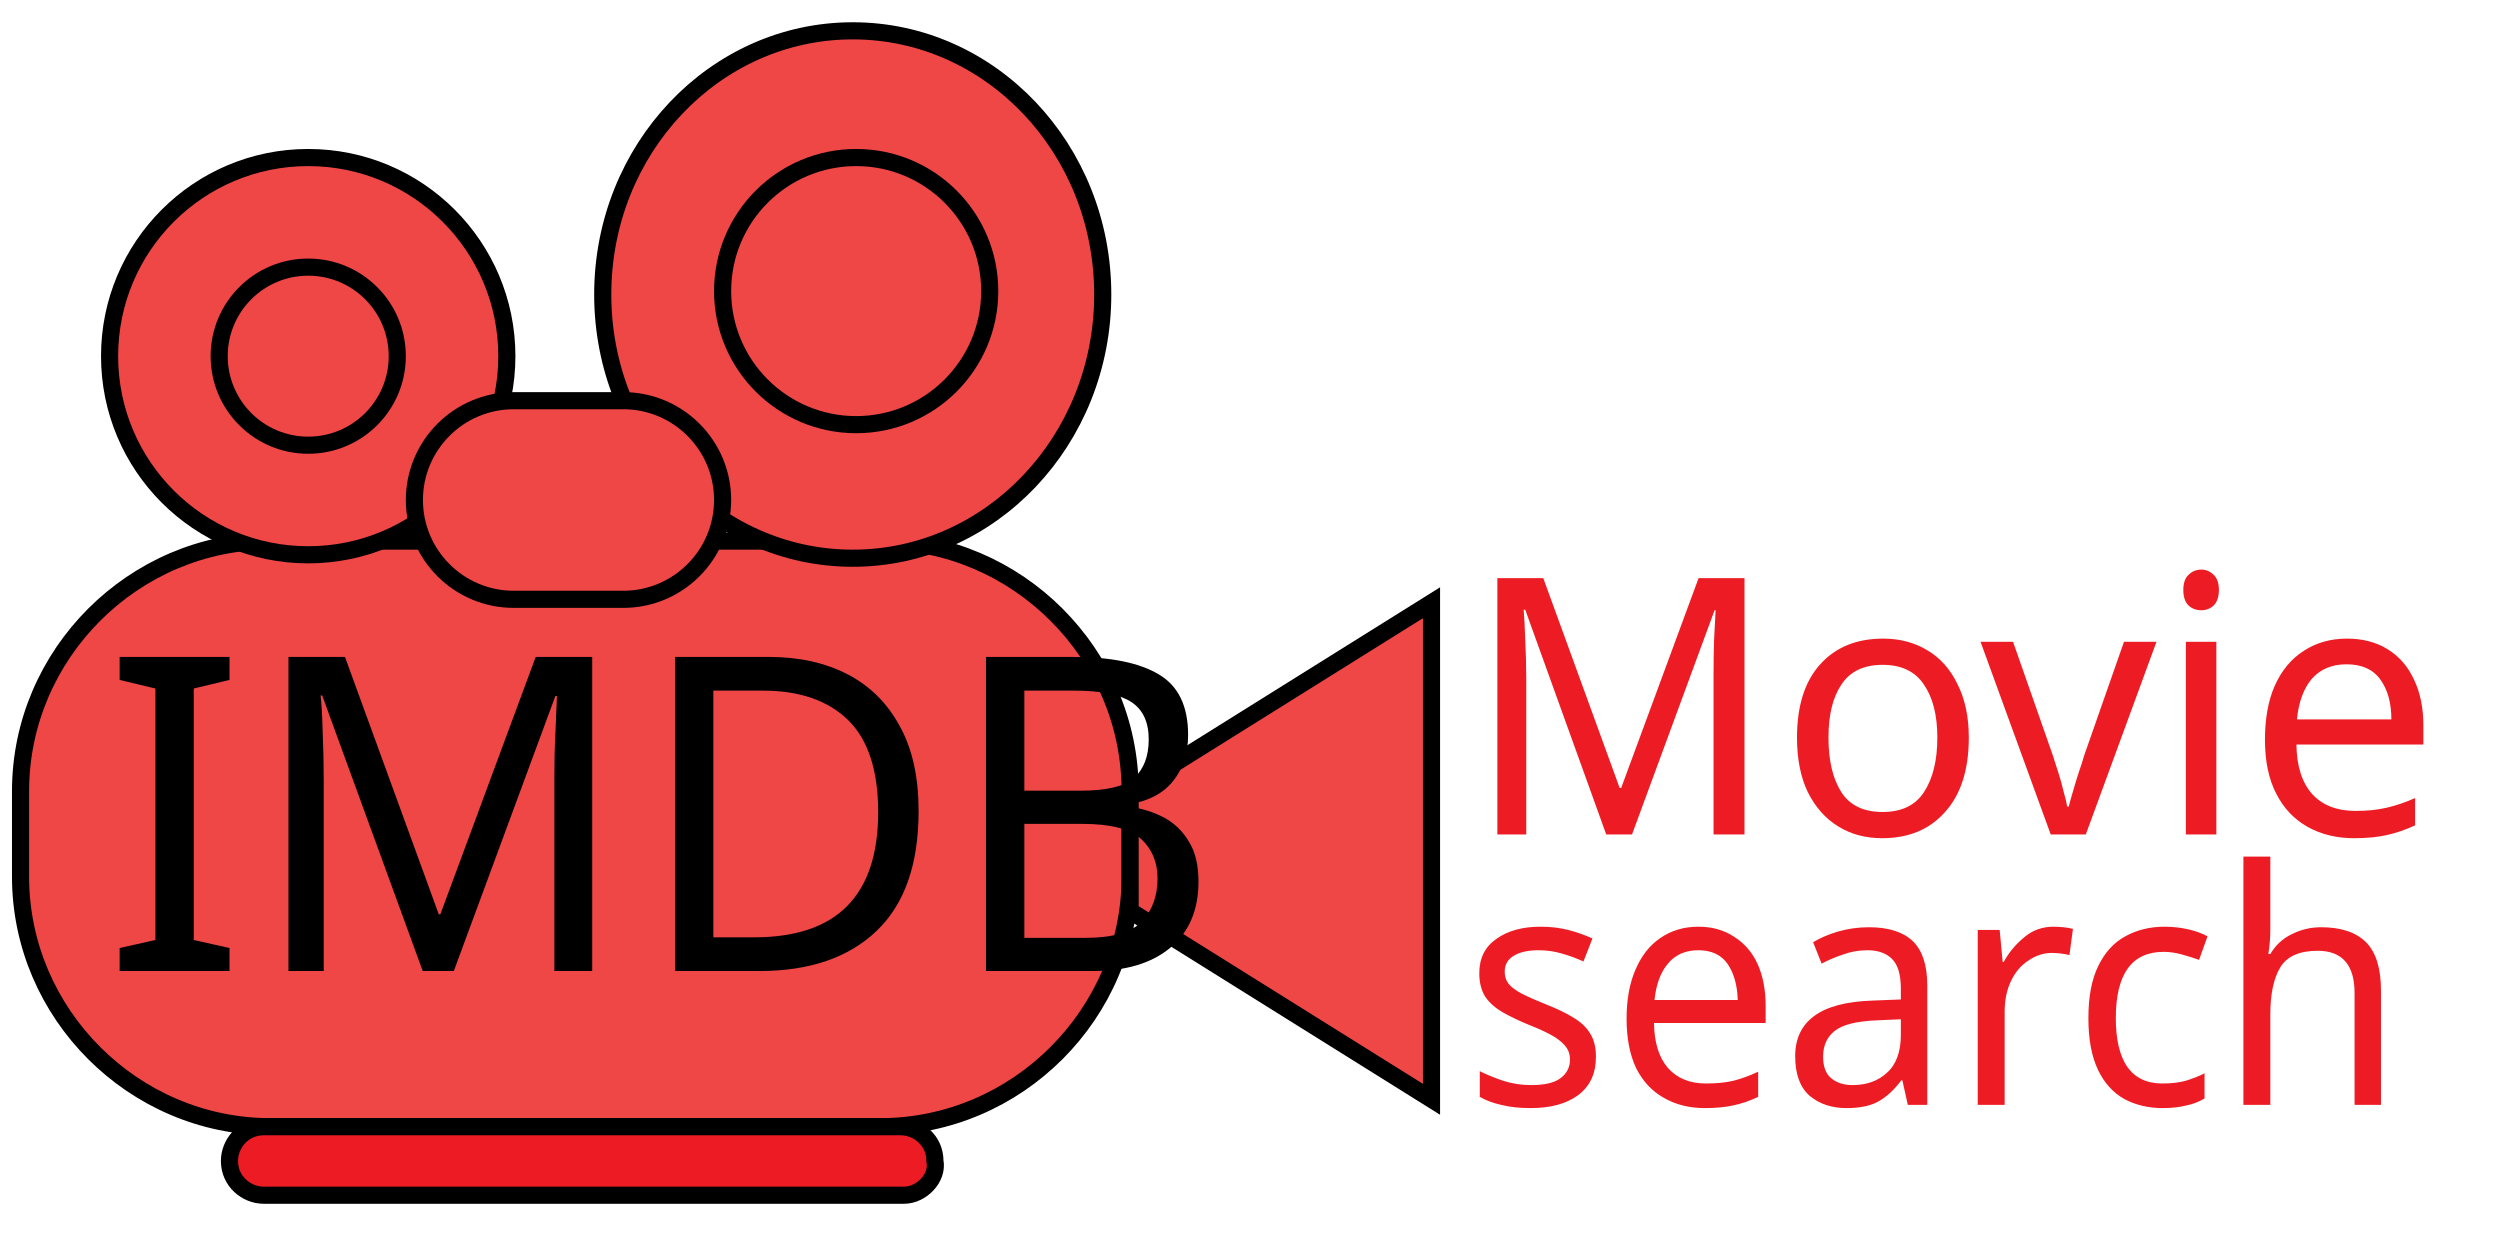
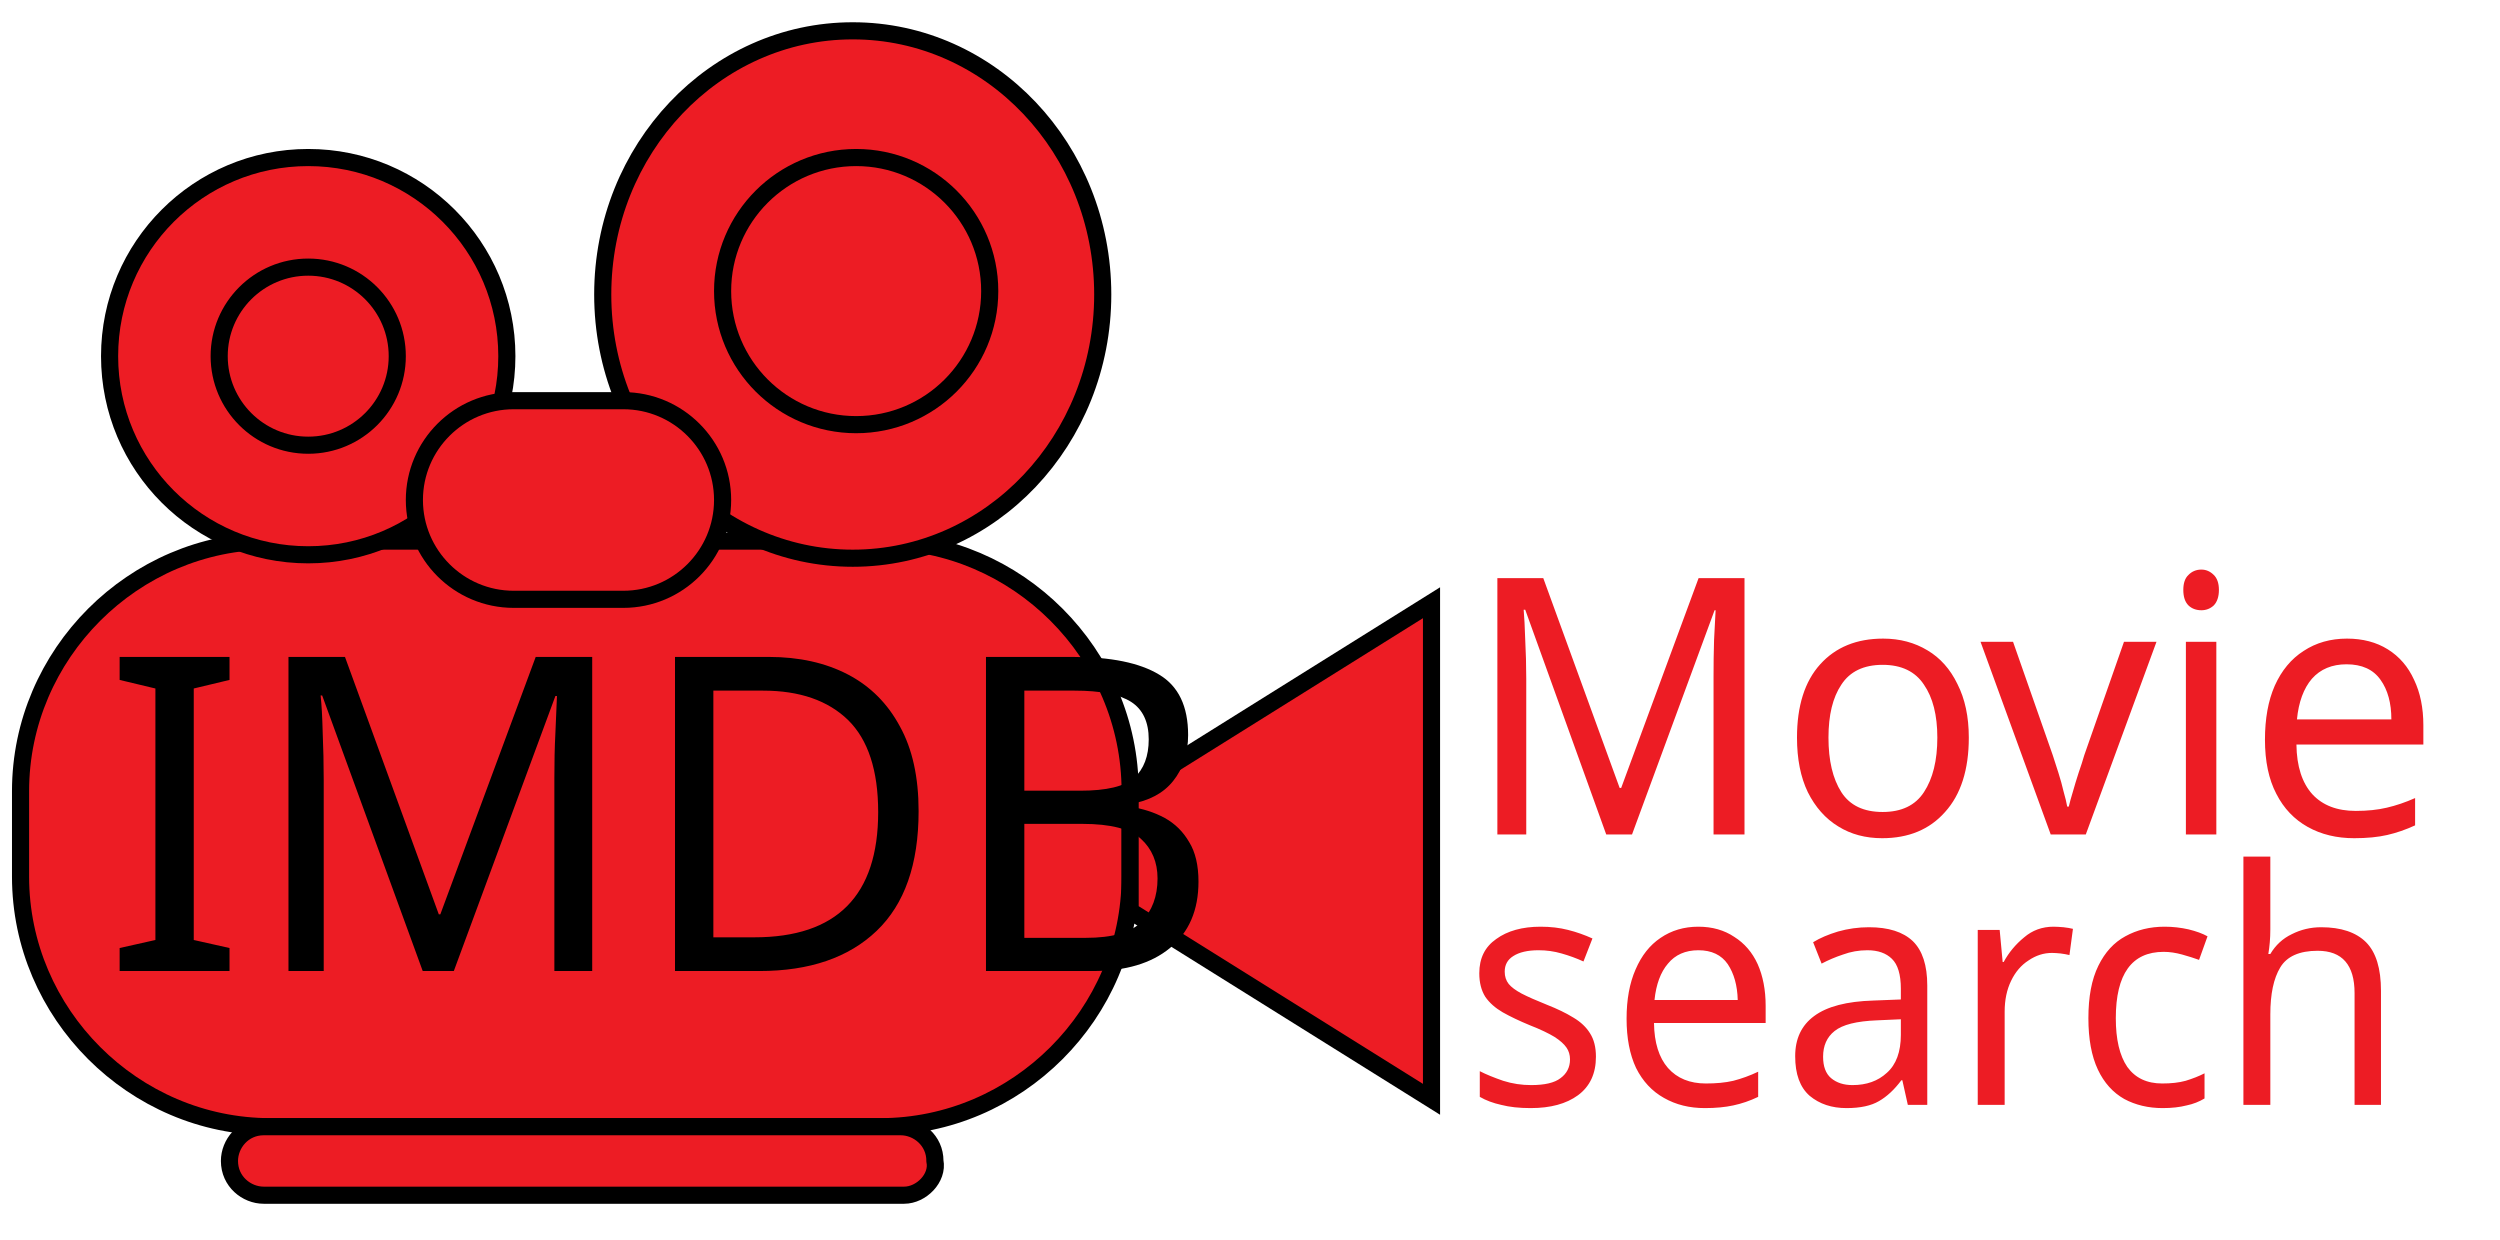
<svg xmlns="http://www.w3.org/2000/svg" version="1.1" id="Layer_1" x="0px" y="0px" viewBox="0 0 73 36.2" style="enable-background:new 0 0 73 36.2;" xml:space="preserve">
  <style type="text/css">
- 	.st0{fill:#EF4646;stroke:#000000;stroke-width:0.5;stroke-miterlimit:10;}
- 	.st1{fill:#ED1C24;stroke:#000000;stroke-width:0.5;stroke-miterlimit:10;}
- 	.st2{fill:#ED1C24;}
- 	.st3{font-family:'Phosphate-Inline';}
- 	.st4{font-size:9.538px;}
- 	.st5{font-size:10.488px;}
- 	.st6{font-size:12.846px;}
+ 	.st0{fill:#ED1C24;stroke:#000000;stroke-width:0.5;stroke-miterlimit:10;}
+ 	.st1{fill:#ED1C24;}
+ 	.st2{font-family:'Phosphate-Inline';}
+ 	.st3{font-size:9.538px;}
+ 	.st4{font-size:10.488px;}
+ 	.st5{font-size:12.846px;}
</style>
  <path class="st0" d="M25.7,32.9H7.9c-4,0-7.3-3.3-7.3-7.3v-2.5c0-4,3.3-7.3,7.3-7.3h17.8c4,0,7.3,3.3,7.3,7.3v2.5  C33,29.6,29.7,32.9,25.7,32.9z" />
  <circle class="st0" cx="9" cy="10.4" r="5.8" />
  <ellipse class="st0" cx="24.9" cy="8.6" rx="7.3" ry="7.7" />
  <polygon class="st0" points="41.8,17.6 33,23.1 33,26.6 41.8,32.1 " />
-   <path class="st0" d="M18.2,17.5H15c-1.6,0-2.9-1.3-2.9-2.9v0c0-1.6,1.3-2.9,2.9-2.9h3.2c1.6,0,2.9,1.3,2.9,2.9v0  C21.1,16.2,19.8,17.5,18.2,17.5z" />
-   <path class="st1" d="M26.4,34.9H7.7c-0.5,0-1-0.4-1-1l0,0c0-0.5,0.4-1,1-1h18.6c0.5,0,1,0.4,1,1l0,0C27.4,34.4,26.9,34.9,26.4,34.9z  " />
+   <path class="st0" d="M18.2,17.5H15c-1.6,0-2.9-1.3-2.9-2.9l0,0c0-1.6,1.3-2.9,2.9-2.9h3.2c1.6,0,2.9,1.3,2.9,2.9l0,0  C21.1,16.2,19.8,17.5,18.2,17.5z" />
+   <path class="st0" d="M26.4,34.9H7.7c-0.5,0-1-0.4-1-1l0,0c0-0.5,0.4-1,1-1h18.6c0.5,0,1,0.4,1,1l0,0C27.4,34.4,26.9,34.9,26.4,34.9z  " />
  <circle class="st0" cx="9" cy="10.4" r="2.6" />
  <circle class="st0" cx="25" cy="8.5" r="3.9" />
-   <text transform="matrix(0.9315 0 0 1 42.7441 32.2627)" class="st2 st3 st4">search</text>
-   <text transform="matrix(0.9642 0 0 1 42.7437 24.3662)" class="st2 st3 st5">Movie</text>
-   <text transform="matrix(0.9686 0 0 1 2.9941 28.354)" class="st3 st6">IMDB</text>
+   <text transform="matrix(0.9315 0 0 1 42.7441 32.2627)" class="st1 st2 st3">search</text>
+   <text transform="matrix(0.9642 0 0 1 42.7437 24.3662)" class="st1 st2 st4">Movie</text>
+   <text transform="matrix(0.9686 0 0 1 2.9941 28.354)" class="st2 st5">IMDB</text>
</svg>
